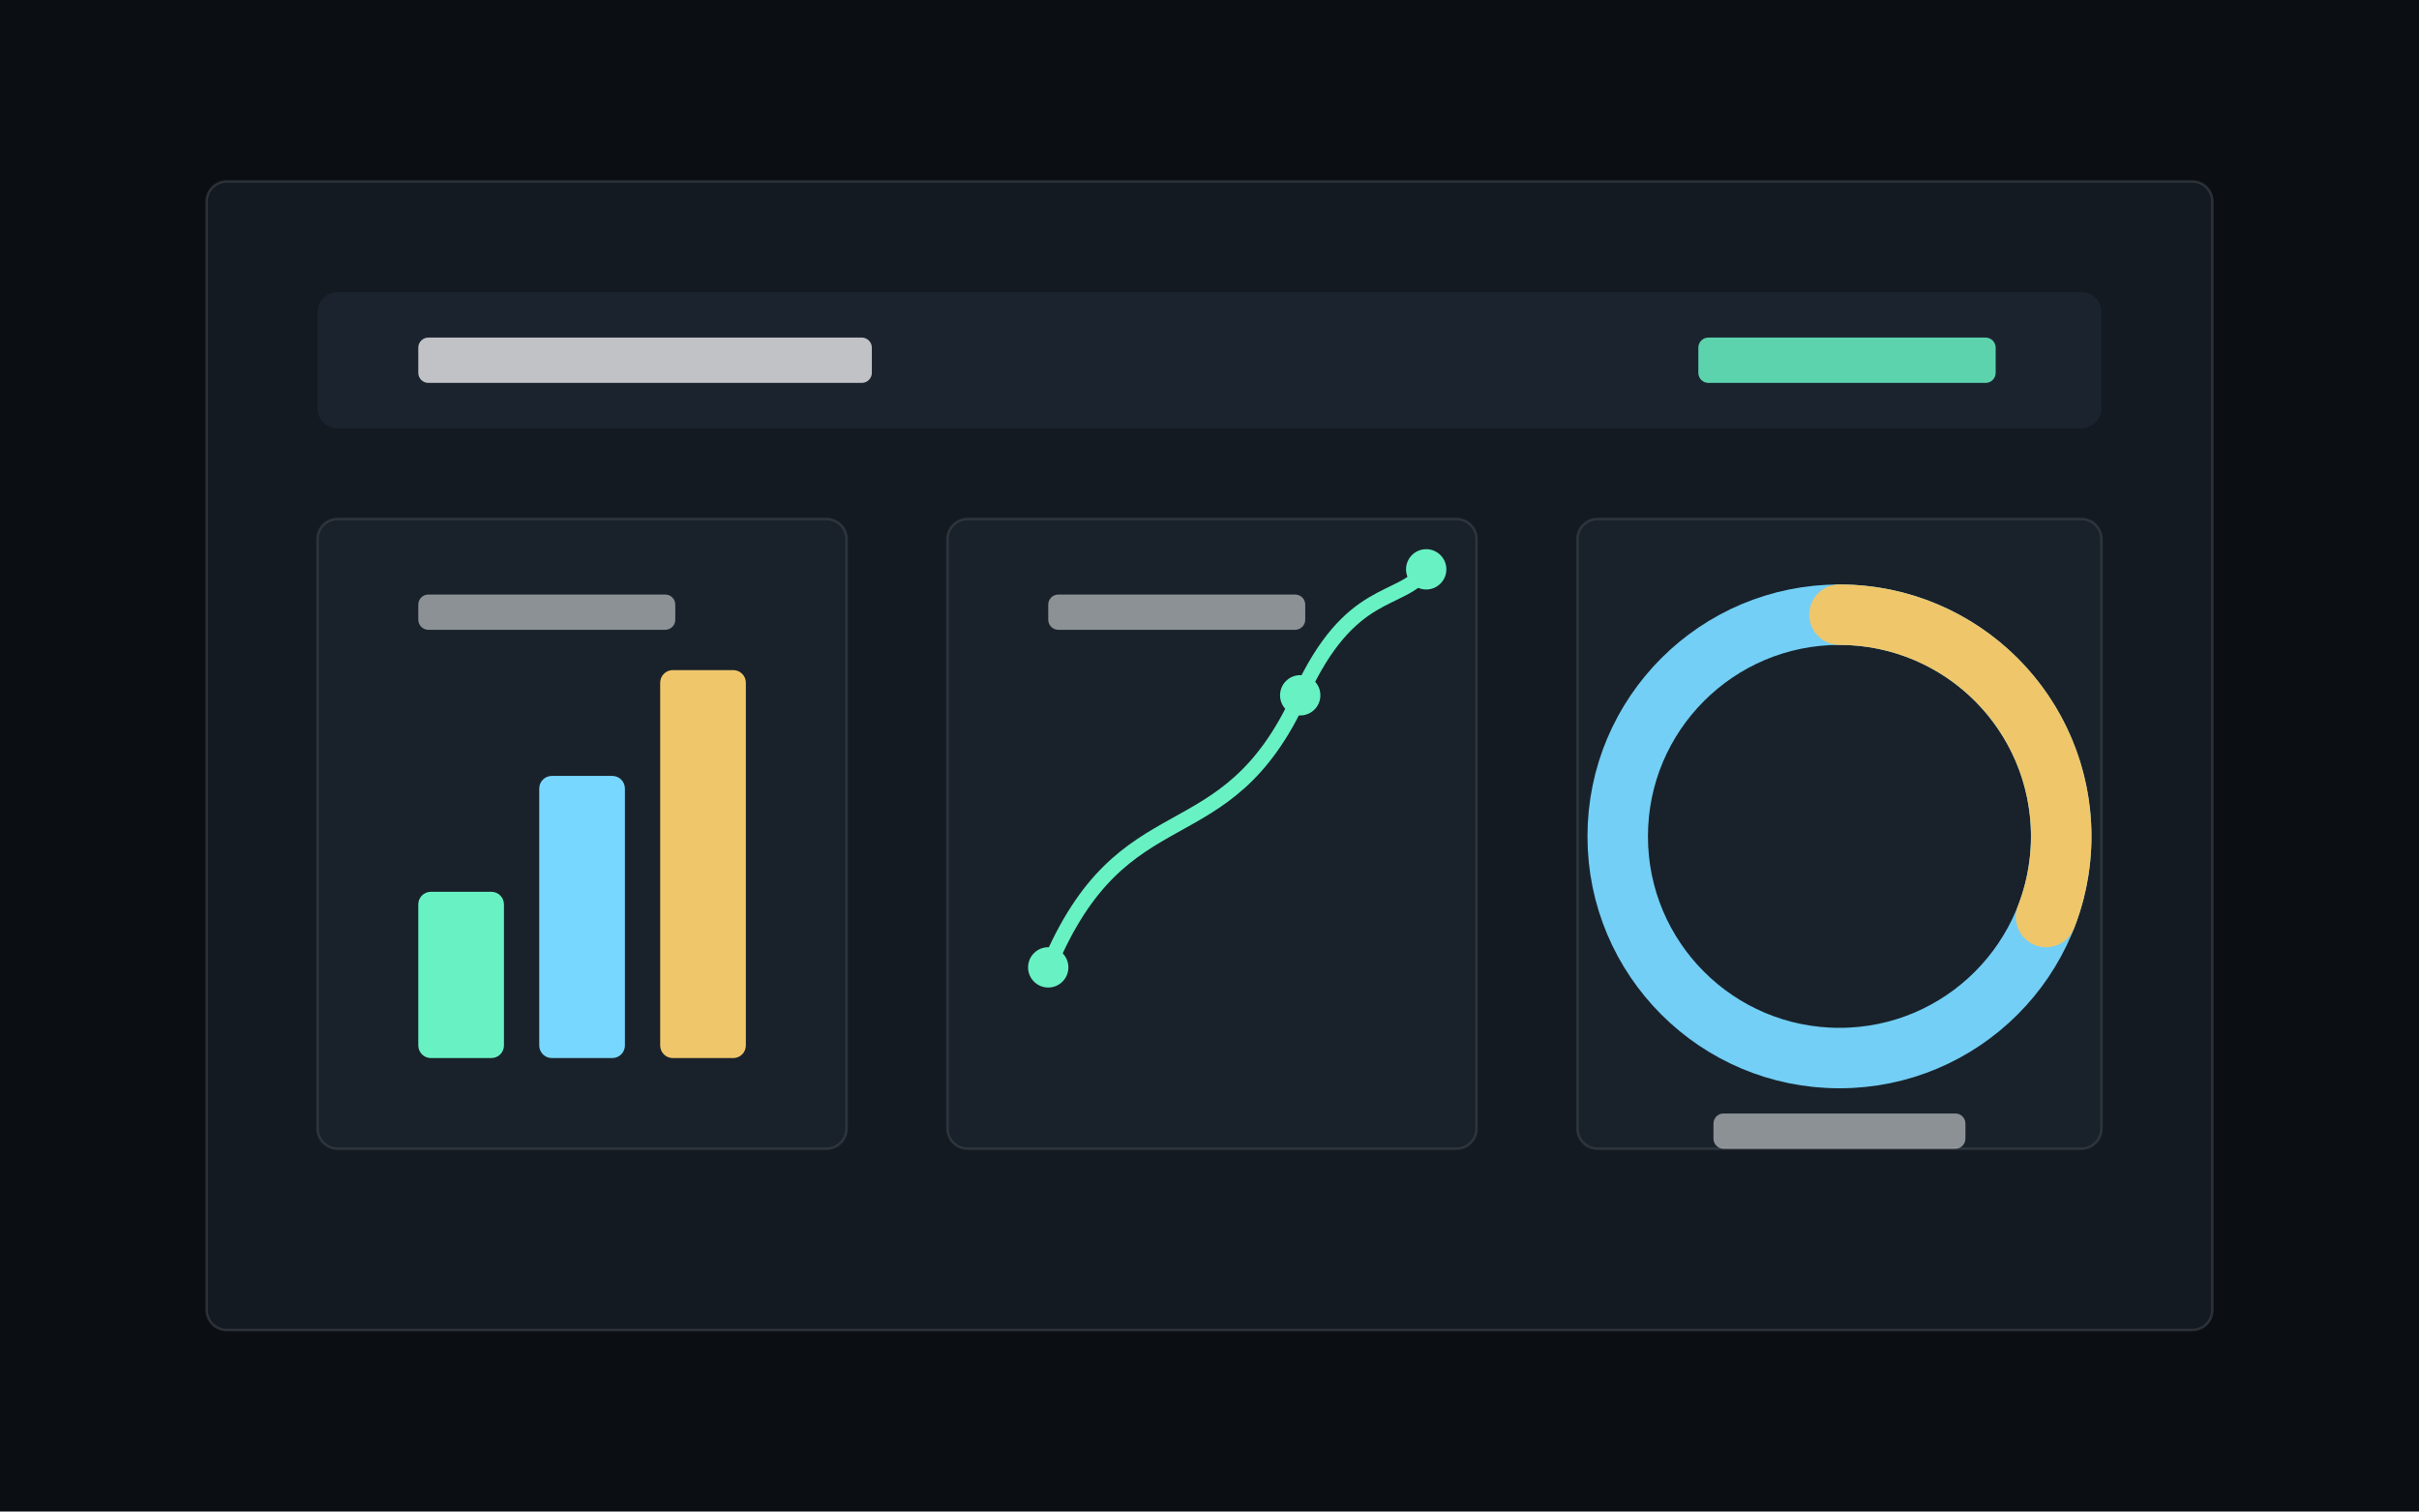
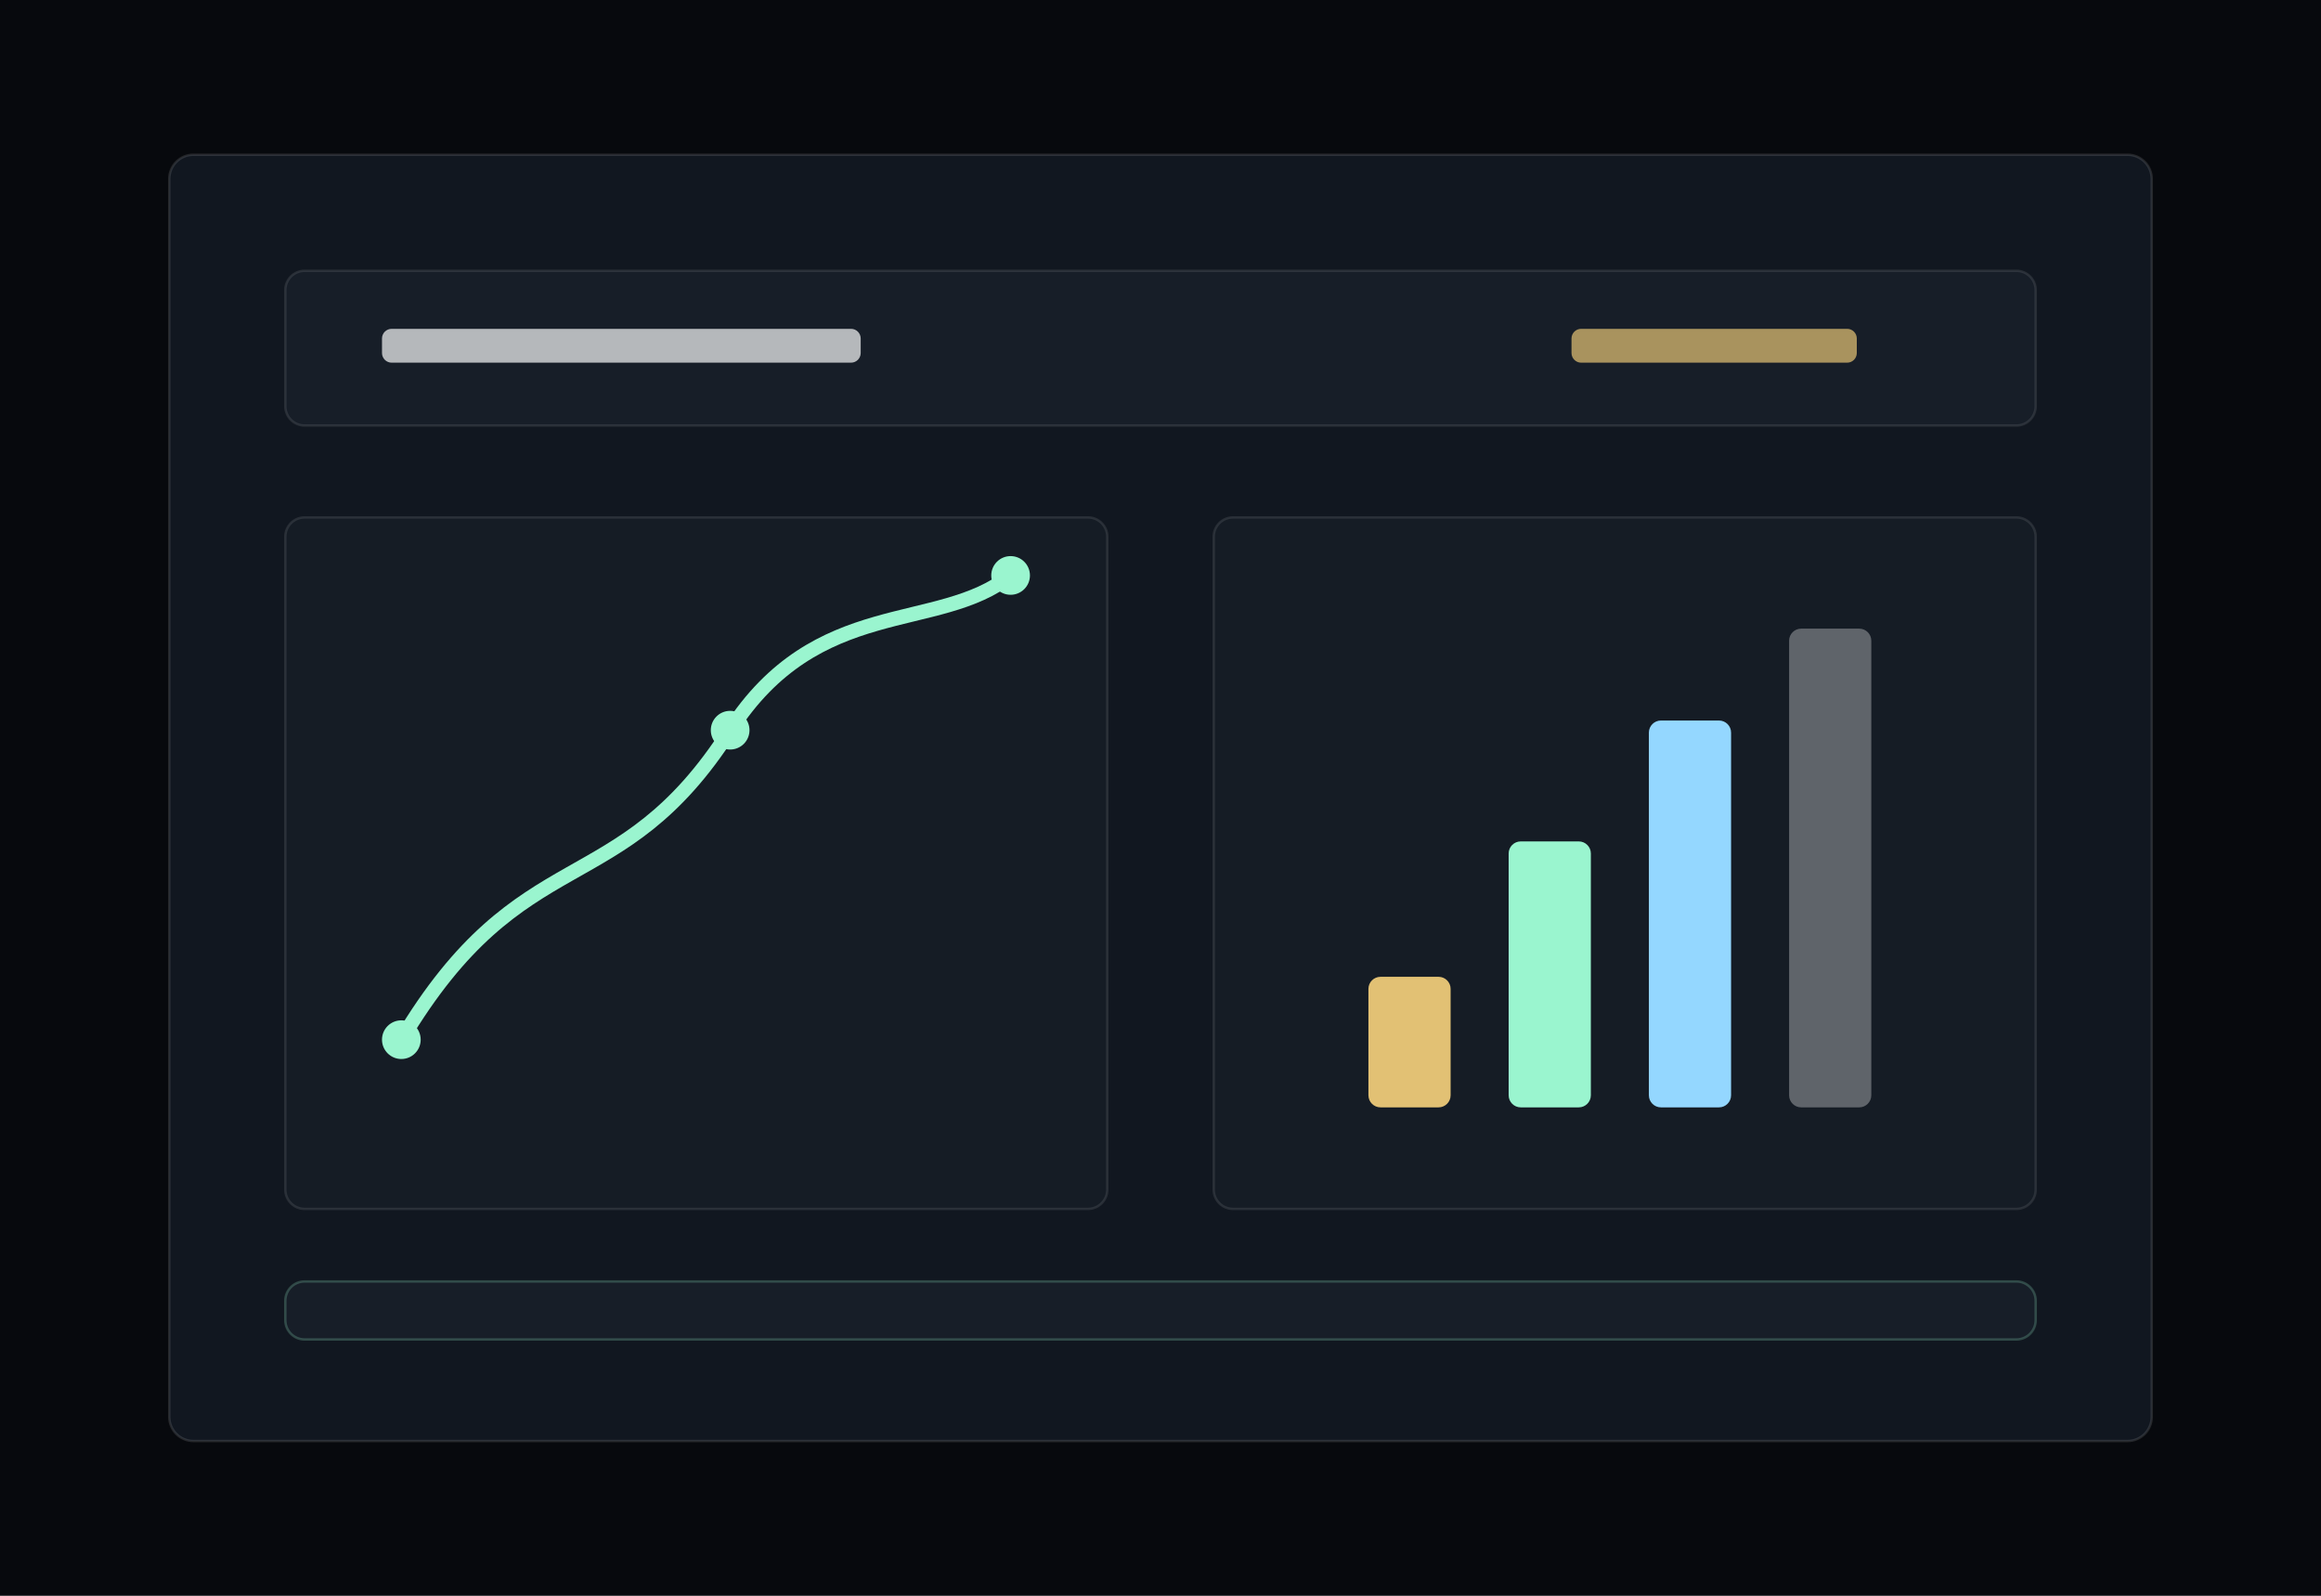
- <svg xmlns="http://www.w3.org/2000/svg" width="960" height="600" viewBox="0 0 960 600" fill="none">
-   <rect width="960" height="600" fill="#0B0F14" />
-   <rect x="82" y="72" width="796" height="456" rx="8" fill="#131A22" stroke="white" stroke-opacity=".12" />
-   <rect x="126" y="116" width="708" height="54" rx="8" fill="#1B242E" />
-   <rect x="126" y="206" width="210" height="250" rx="8" fill="#19222B" stroke="white" stroke-opacity=".1" />
-   <rect x="376" y="206" width="210" height="250" rx="8" fill="#19222B" stroke="white" stroke-opacity=".1" />
-   <rect x="626" y="206" width="208" height="250" rx="8" fill="#19222B" stroke="white" stroke-opacity=".1" />
-   <rect x="166" y="354" width="34" height="66" rx="5" fill="#68F2C3" />
-   <rect x="214" y="308" width="34" height="112" rx="5" fill="#78D7FF" />
-   <rect x="262" y="266" width="34" height="154" rx="5" fill="#F0C66A" />
-   <path d="M416 384C446 312 486 342 516 276C536 232 556 240 566 226" stroke="#68F2C3" stroke-width="6" stroke-linecap="round" />
-   <circle cx="416" cy="384" r="8" fill="#68F2C3" />
-   <circle cx="516" cy="276" r="8" fill="#68F2C3" />
-   <circle cx="566" cy="226" r="8" fill="#68F2C3" />
-   <circle cx="730" cy="332" r="88" stroke="#78D7FF" stroke-width="24" stroke-opacity=".95" />
-   <path d="M730 244A88 88 0 0 1 812 364" stroke="#F0C66A" stroke-width="24" stroke-linecap="round" />
-   <rect x="166" y="134" width="180" height="18" rx="4" fill="white" fill-opacity=".72" />
-   <rect x="674" y="134" width="118" height="18" rx="4" fill="#68F2C3" fill-opacity=".85" />
-   <rect x="166" y="236" width="102" height="14" rx="4" fill="white" fill-opacity=".5" />
-   <rect x="416" y="236" width="102" height="14" rx="4" fill="white" fill-opacity=".5" />
-   <rect x="680" y="442" width="100" height="14" rx="4" fill="white" fill-opacity=".5" />
+ <svg xmlns="http://www.w3.org/2000/svg" width="960" height="660" viewBox="0 0 960 660" fill="none">
+   <rect width="960" height="660" fill="#07090D" />
+   <rect x="70" y="64" width="820" height="532" rx="10" fill="#111720" stroke="white" stroke-opacity=".12" />
+   <rect x="118" y="112" width="724" height="64" rx="8" fill="#171E28" stroke="white" stroke-opacity=".1" />
+   <rect x="118" y="214" width="340" height="286" rx="8" fill="#151C25" stroke="white" stroke-opacity=".1" />
+   <rect x="502" y="214" width="340" height="286" rx="8" fill="#151C25" stroke="white" stroke-opacity=".1" />
+   <path d="M166 430C216 346 256 374 302 302C338 246 388 262 418 238" stroke="#9AF5CF" stroke-width="6" stroke-linecap="round" />
+   <circle cx="166" cy="430" r="8" fill="#9AF5CF" />
+   <circle cx="302" cy="302" r="8" fill="#9AF5CF" />
+   <circle cx="418" cy="238" r="8" fill="#9AF5CF" />
+   <rect x="566" y="404" width="34" height="54" rx="5" fill="#E2C174" />
+   <rect x="624" y="348" width="34" height="110" rx="5" fill="#9AF5CF" />
+   <rect x="682" y="298" width="34" height="160" rx="5" fill="#94D7FF" />
+   <rect x="740" y="260" width="34" height="198" rx="5" fill="white" fill-opacity=".32" />
+   <rect x="158" y="136" width="198" height="14" rx="4" fill="white" fill-opacity=".68" />
+   <rect x="650" y="136" width="118" height="14" rx="4" fill="#E2C174" fill-opacity=".72" />
+   <rect x="118" y="530" width="724" height="24" rx="8" fill="#171E28" stroke="#9AF5CF" stroke-opacity=".22" />
</svg>
